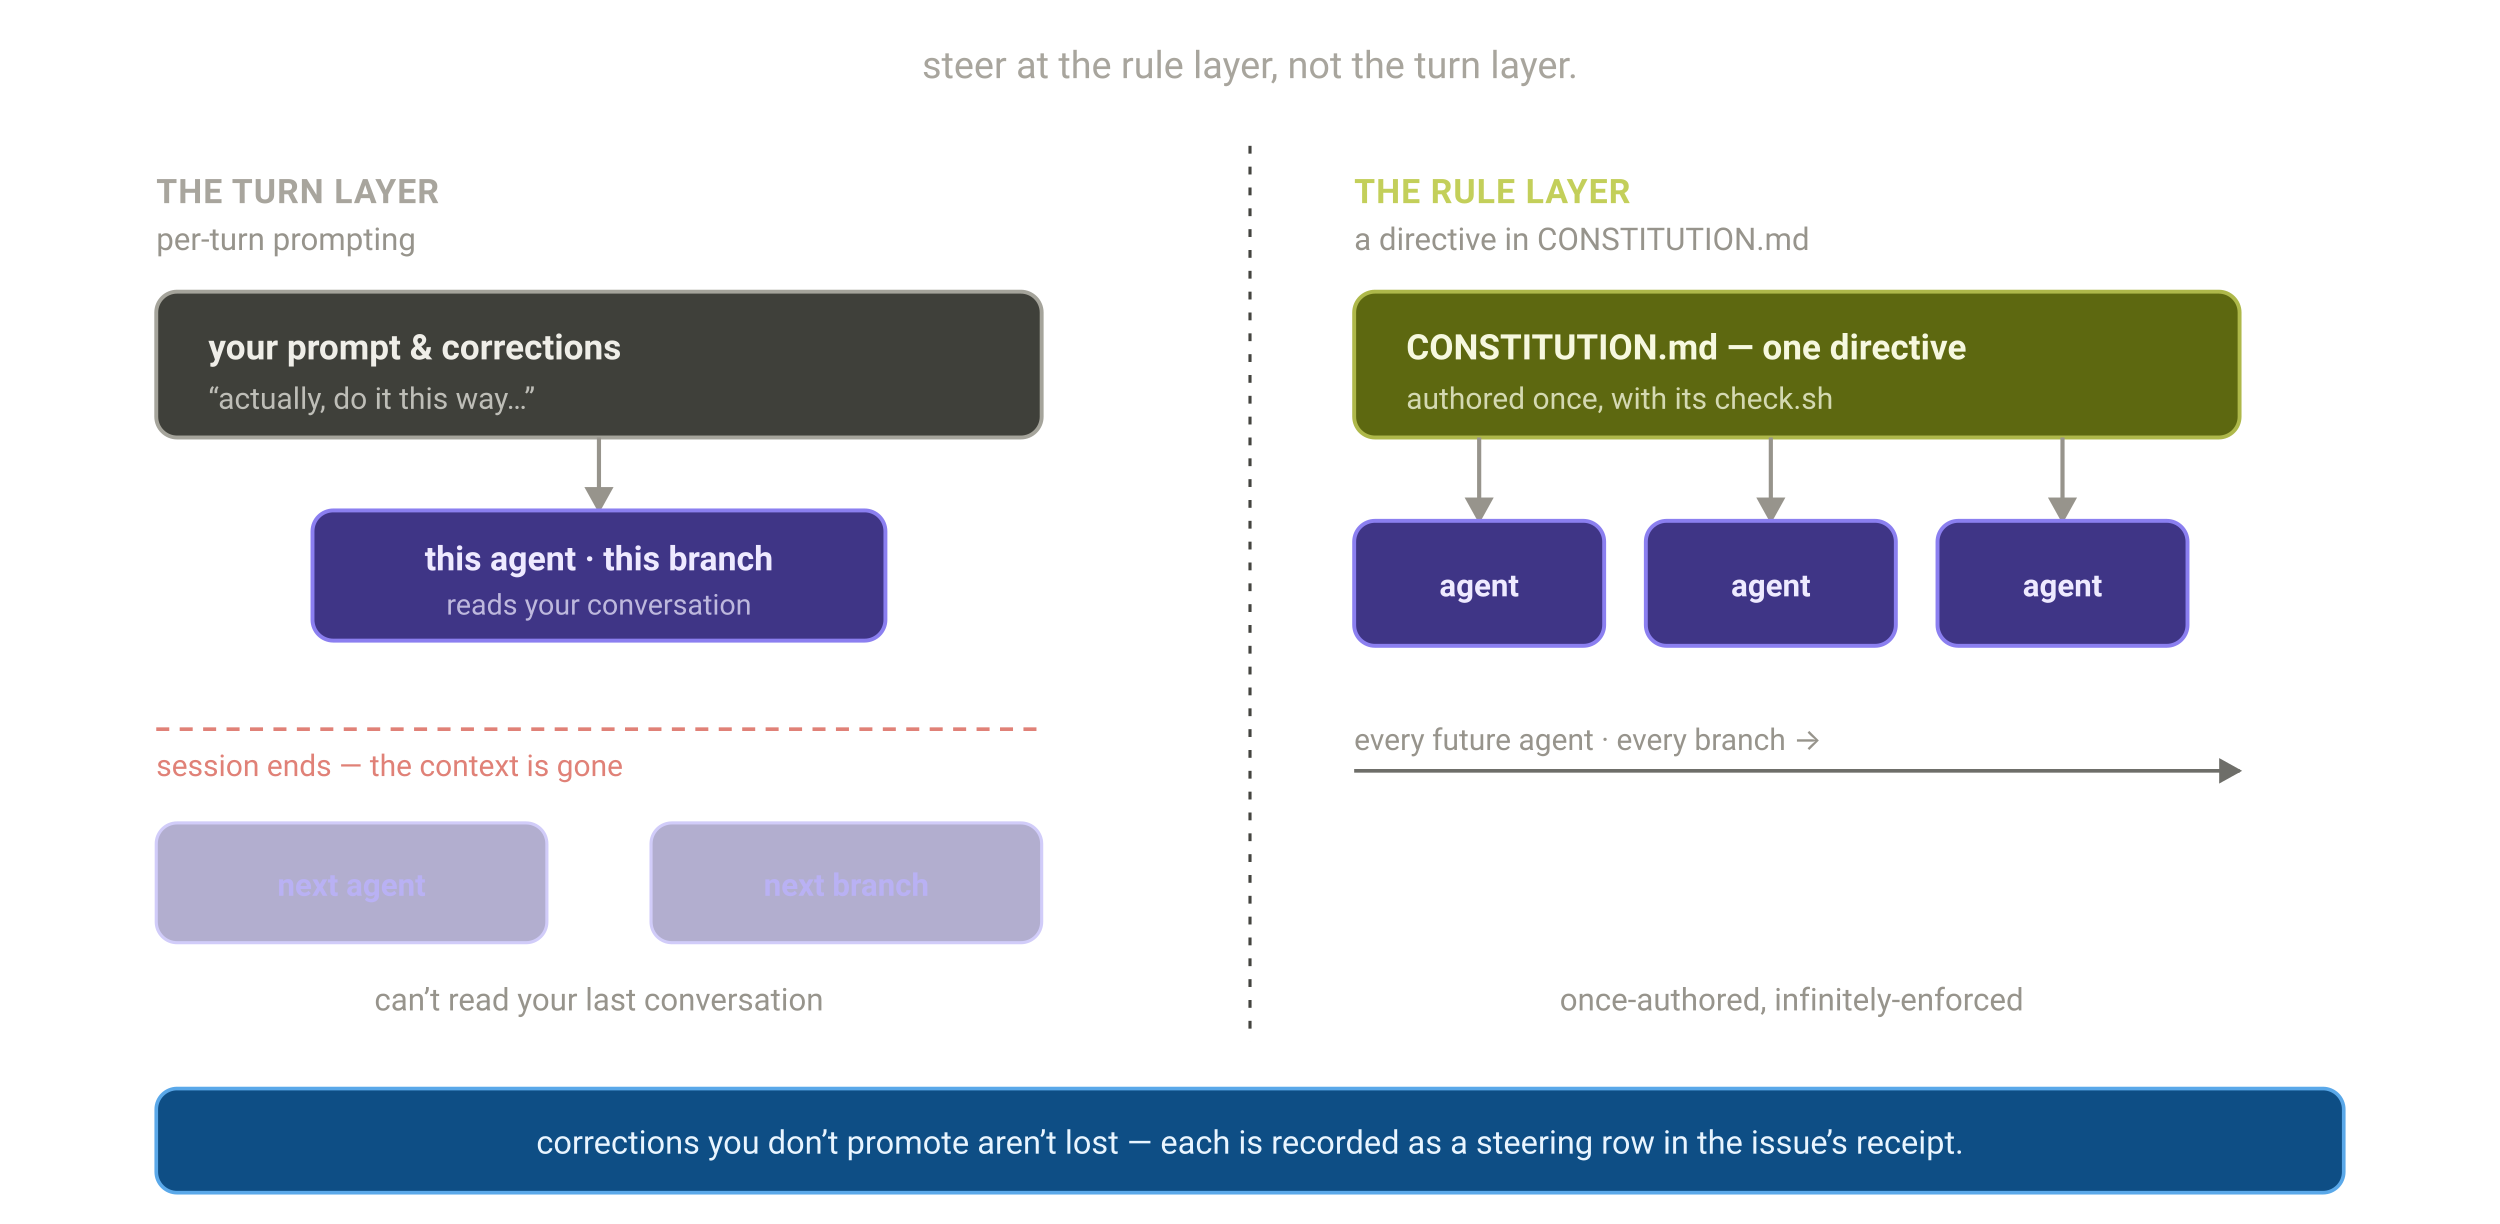
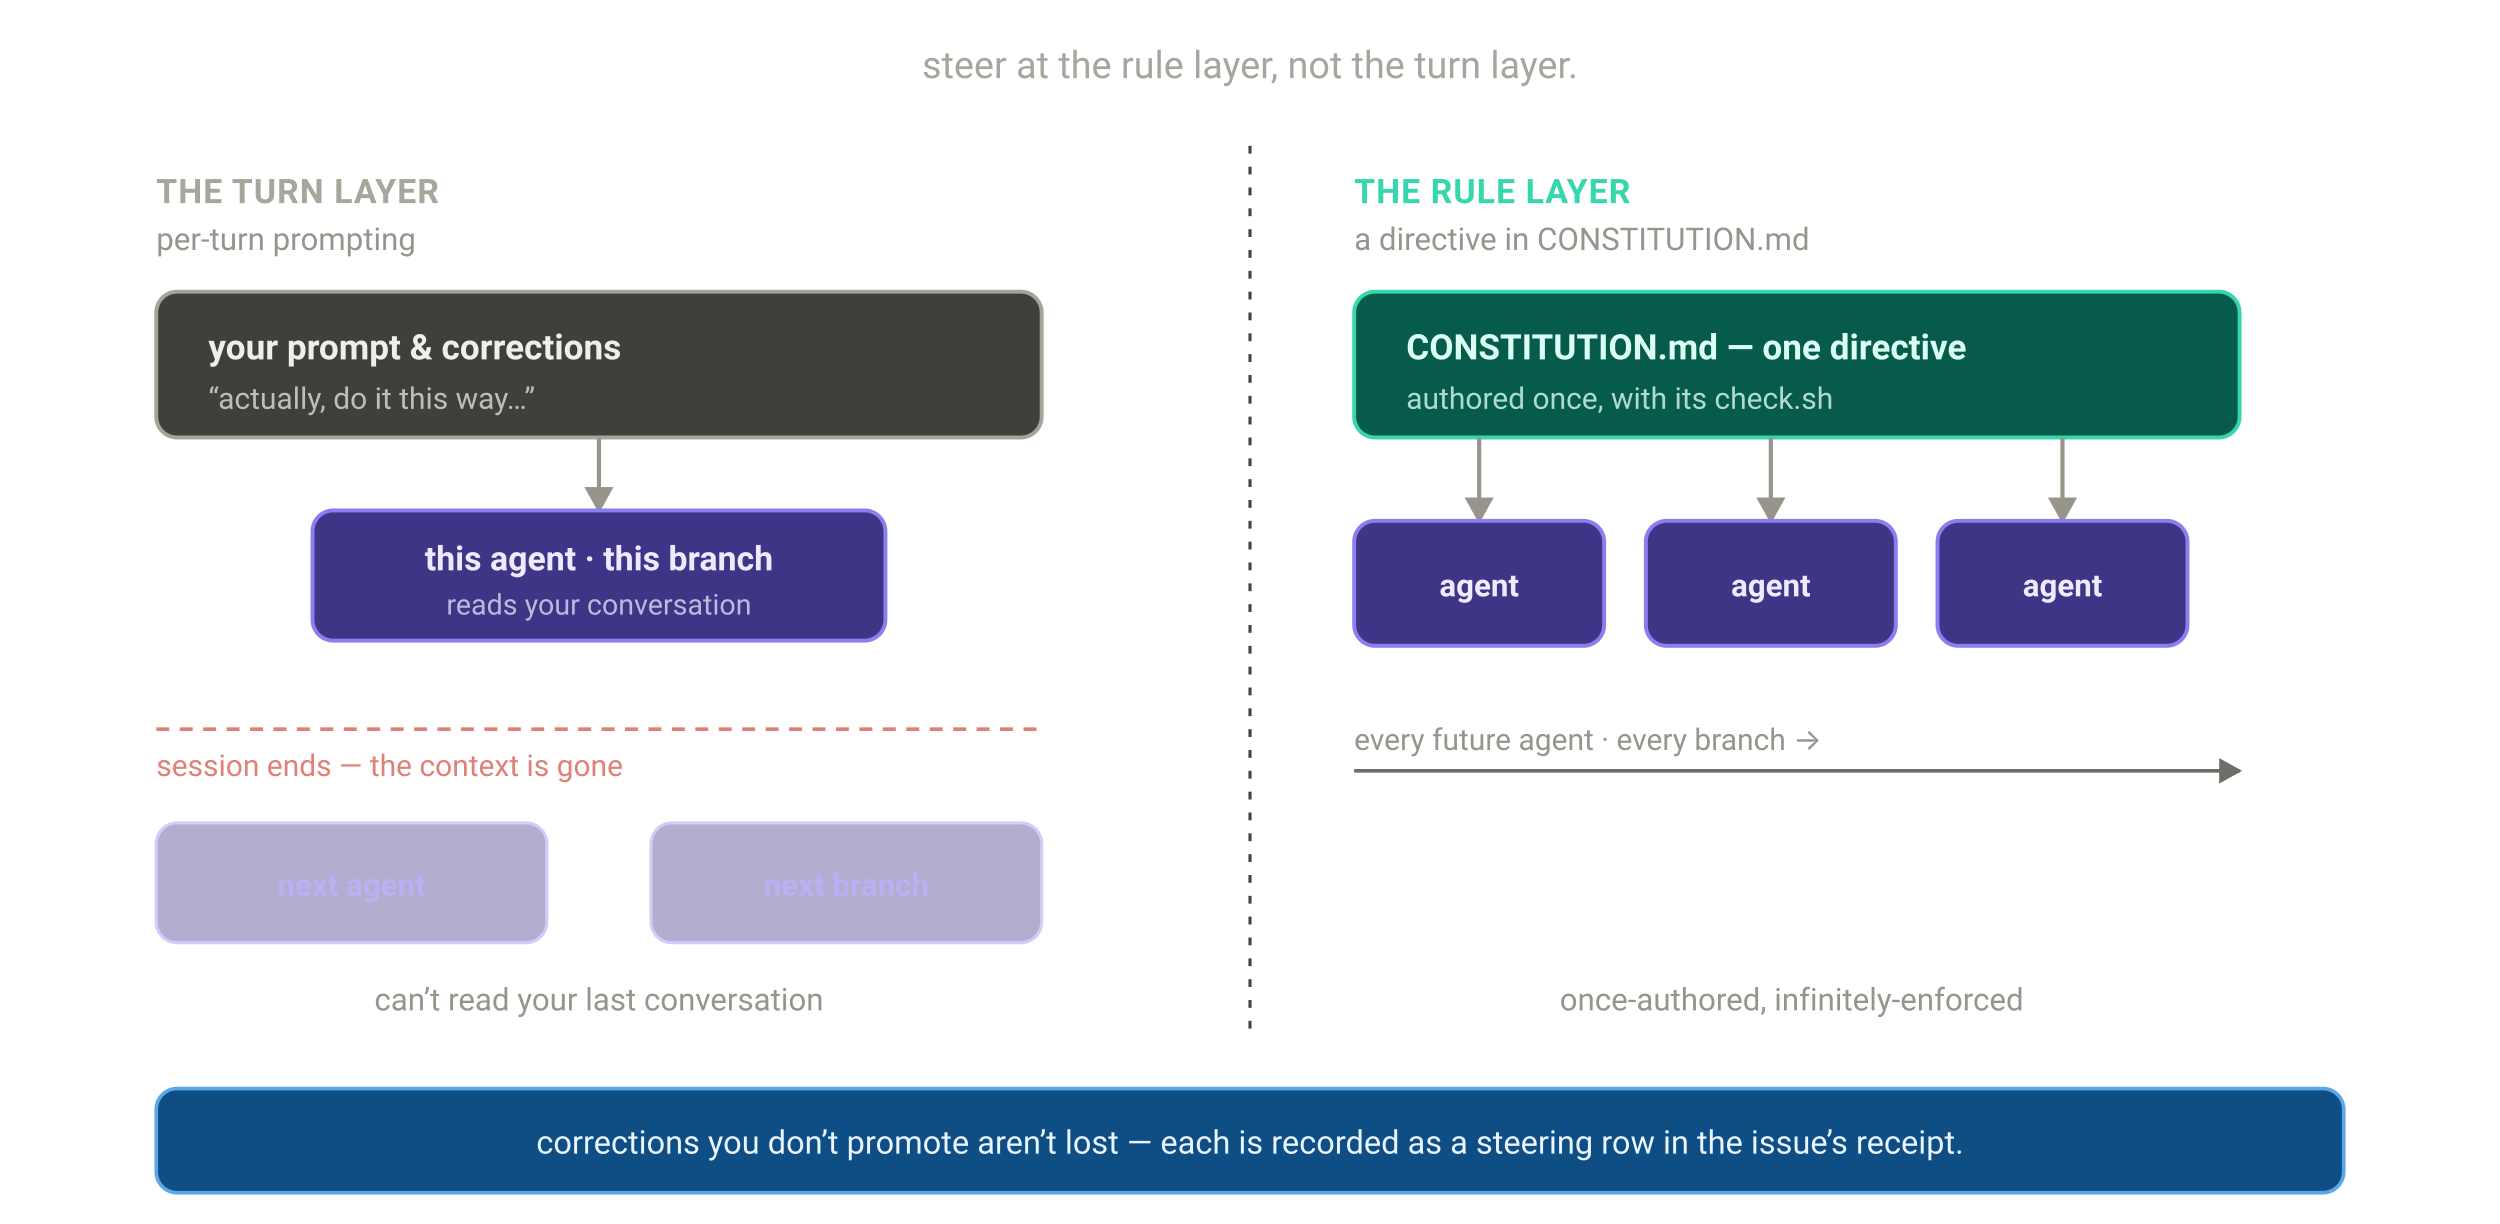
<svg xmlns="http://www.w3.org/2000/svg" viewBox="0 0 960 470" role="img" font-family="system-ui, -apple-system, Segoe UI, Roboto, sans-serif">
  <defs>
    <marker id="rl-arw" viewBox="0 0 10 10" refX="8" refY="5" markerWidth="7" markerHeight="7" orient="auto-start-reverse">
      <path d="M0,0 L9,5 L0,10 z" fill="#97948c" />
    </marker>
    <marker id="rl-arw-faint" viewBox="0 0 10 10" refX="8" refY="5" markerWidth="7" markerHeight="7" orient="auto-start-reverse">
      <path d="M0,0 L9,5 L0,10 z" fill="#6e6e69" />
    </marker>
  </defs>
  <text x="480" y="30" text-anchor="middle" font-size="14.5" fill="#a8a59d">steer at the rule layer, not the turn layer.</text>
  <line x1="480" y1="56" x2="480" y2="400" stroke="#44443f" stroke-width="1.2" stroke-dasharray="3 5" />
  <text x="60" y="78" font-size="13" font-weight="700" fill="#a8a59d" letter-spacing="0.4">THE TURN LAYER</text>
  <text x="60" y="96" font-size="12" fill="#97948c">per-turn prompting</text>
  <rect x="60" y="112" width="340" height="56" rx="8" fill="#3f403a" stroke="#a5a49b" stroke-width="1.5" />
  <text x="80" y="138" font-size="13.5" font-weight="700" fill="#efeee8">your prompt &amp; corrections</text>
  <text x="80" y="157" font-size="11.5" fill="#efeee8" opacity="0.72">“actually, do it this way…”</text>
  <line x1="230" y1="168" x2="230" y2="196" stroke="#97948c" stroke-width="1.6" marker-end="url(#rl-arw)" />
  <rect x="120" y="196" width="220" height="50" rx="8" fill="#3f3586" stroke="#8b7ff0" stroke-width="1.5" />
  <text x="230" y="219" text-anchor="middle" font-size="13" font-weight="700" fill="#eeeaff">this agent · this branch</text>
  <text x="230" y="236" text-anchor="middle" font-size="11" fill="#eeeaff" opacity="0.72">reads your conversation</text>
  <line x1="60" y1="280" x2="400" y2="280" stroke="#e08177" stroke-width="1.4" stroke-dasharray="5 4" />
  <text x="60" y="298" font-size="11.5" fill="#e08177">session ends — the context is gone</text>
  <rect x="60" y="316" width="150" height="46" rx="8" fill="#3f3586" stroke="#8b7ff0" stroke-width="1.2" opacity="0.4" />
  <text x="135" y="344" text-anchor="middle" font-size="12" font-weight="700" fill="#b9b1f4">next agent</text>
  <rect x="250" y="316" width="150" height="46" rx="8" fill="#3f3586" stroke="#8b7ff0" stroke-width="1.2" opacity="0.4" />
  <text x="325" y="344" text-anchor="middle" font-size="12" font-weight="700" fill="#b9b1f4">next branch</text>
  <text x="230" y="388" text-anchor="middle" font-size="12" fill="#97948c">can’t read your last conversation</text>
-   <text x="520" y="78" font-size="13" font-weight="700" fill="#c3cf5a" letter-spacing="0.4">THE RULE LAYER</text>
+   <text x="520" y="78" font-size="13" font-weight="700" fill="#36d6af" letter-spacing="0.4">THE RULE LAYER</text>
  <text x="520" y="96" font-size="12" fill="#97948c">a directive in CONSTITUTION.md</text>
-   <rect x="520" y="112" width="340" height="56" rx="8" fill="#5d6810" stroke="#aeb84a" stroke-width="1.5" />
-   <text x="540" y="138" font-size="13.5" font-weight="700" fill="#f6f8df">CONSTITUTION.md — one directive</text>
-   <text x="540" y="157" font-size="11.5" fill="#f6f8df" opacity="0.78">authored once, with its check.sh</text>
+   <rect x="520" y="112" width="340" height="56" rx="8" fill="#075b4a" stroke="#36d6af" stroke-width="1.5" />
+   <text x="540" y="138" font-size="13.5" font-weight="700" fill="#dcfff4">CONSTITUTION.md — one directive</text>
+   <text x="540" y="157" font-size="11.5" fill="#dcfff4" opacity="0.78">authored once, with its check.sh</text>
  <line x1="568" y1="168" x2="568" y2="200" stroke="#97948c" stroke-width="1.6" marker-end="url(#rl-arw)" />
  <line x1="680" y1="168" x2="680" y2="200" stroke="#97948c" stroke-width="1.6" marker-end="url(#rl-arw)" />
  <line x1="792" y1="168" x2="792" y2="200" stroke="#97948c" stroke-width="1.6" marker-end="url(#rl-arw)" />
  <rect x="520" y="200" width="96" height="48" rx="8" fill="#3f3586" stroke="#8b7ff0" stroke-width="1.5" />
  <text x="568" y="229" text-anchor="middle" font-size="12" font-weight="700" fill="#eeeaff">agent</text>
  <rect x="632" y="200" width="96" height="48" rx="8" fill="#3f3586" stroke="#8b7ff0" stroke-width="1.5" />
  <text x="680" y="229" text-anchor="middle" font-size="12" font-weight="700" fill="#eeeaff">agent</text>
  <rect x="744" y="200" width="96" height="48" rx="8" fill="#3f3586" stroke="#8b7ff0" stroke-width="1.5" />
  <text x="792" y="229" text-anchor="middle" font-size="12" font-weight="700" fill="#eeeaff">agent</text>
  <line x1="520" y1="296" x2="860" y2="296" stroke="#6e6e69" stroke-width="1.4" marker-end="url(#rl-arw-faint)" />
  <text x="520" y="288" font-size="11.5" fill="#97948c">every future agent · every branch →</text>
  <text x="688" y="388" text-anchor="middle" font-size="12" fill="#97948c">once-authored, infinitely-enforced</text>
  <rect x="60" y="418" width="840" height="40" rx="8" fill="#0e4e85" stroke="#5aa8e9" stroke-width="1.4" />
  <text x="480" y="443" text-anchor="middle" font-size="12.5" fill="#e9f5ff">corrections you don’t promote aren’t lost — each is recorded as a steering row in the issue’s receipt.</text>
</svg>
